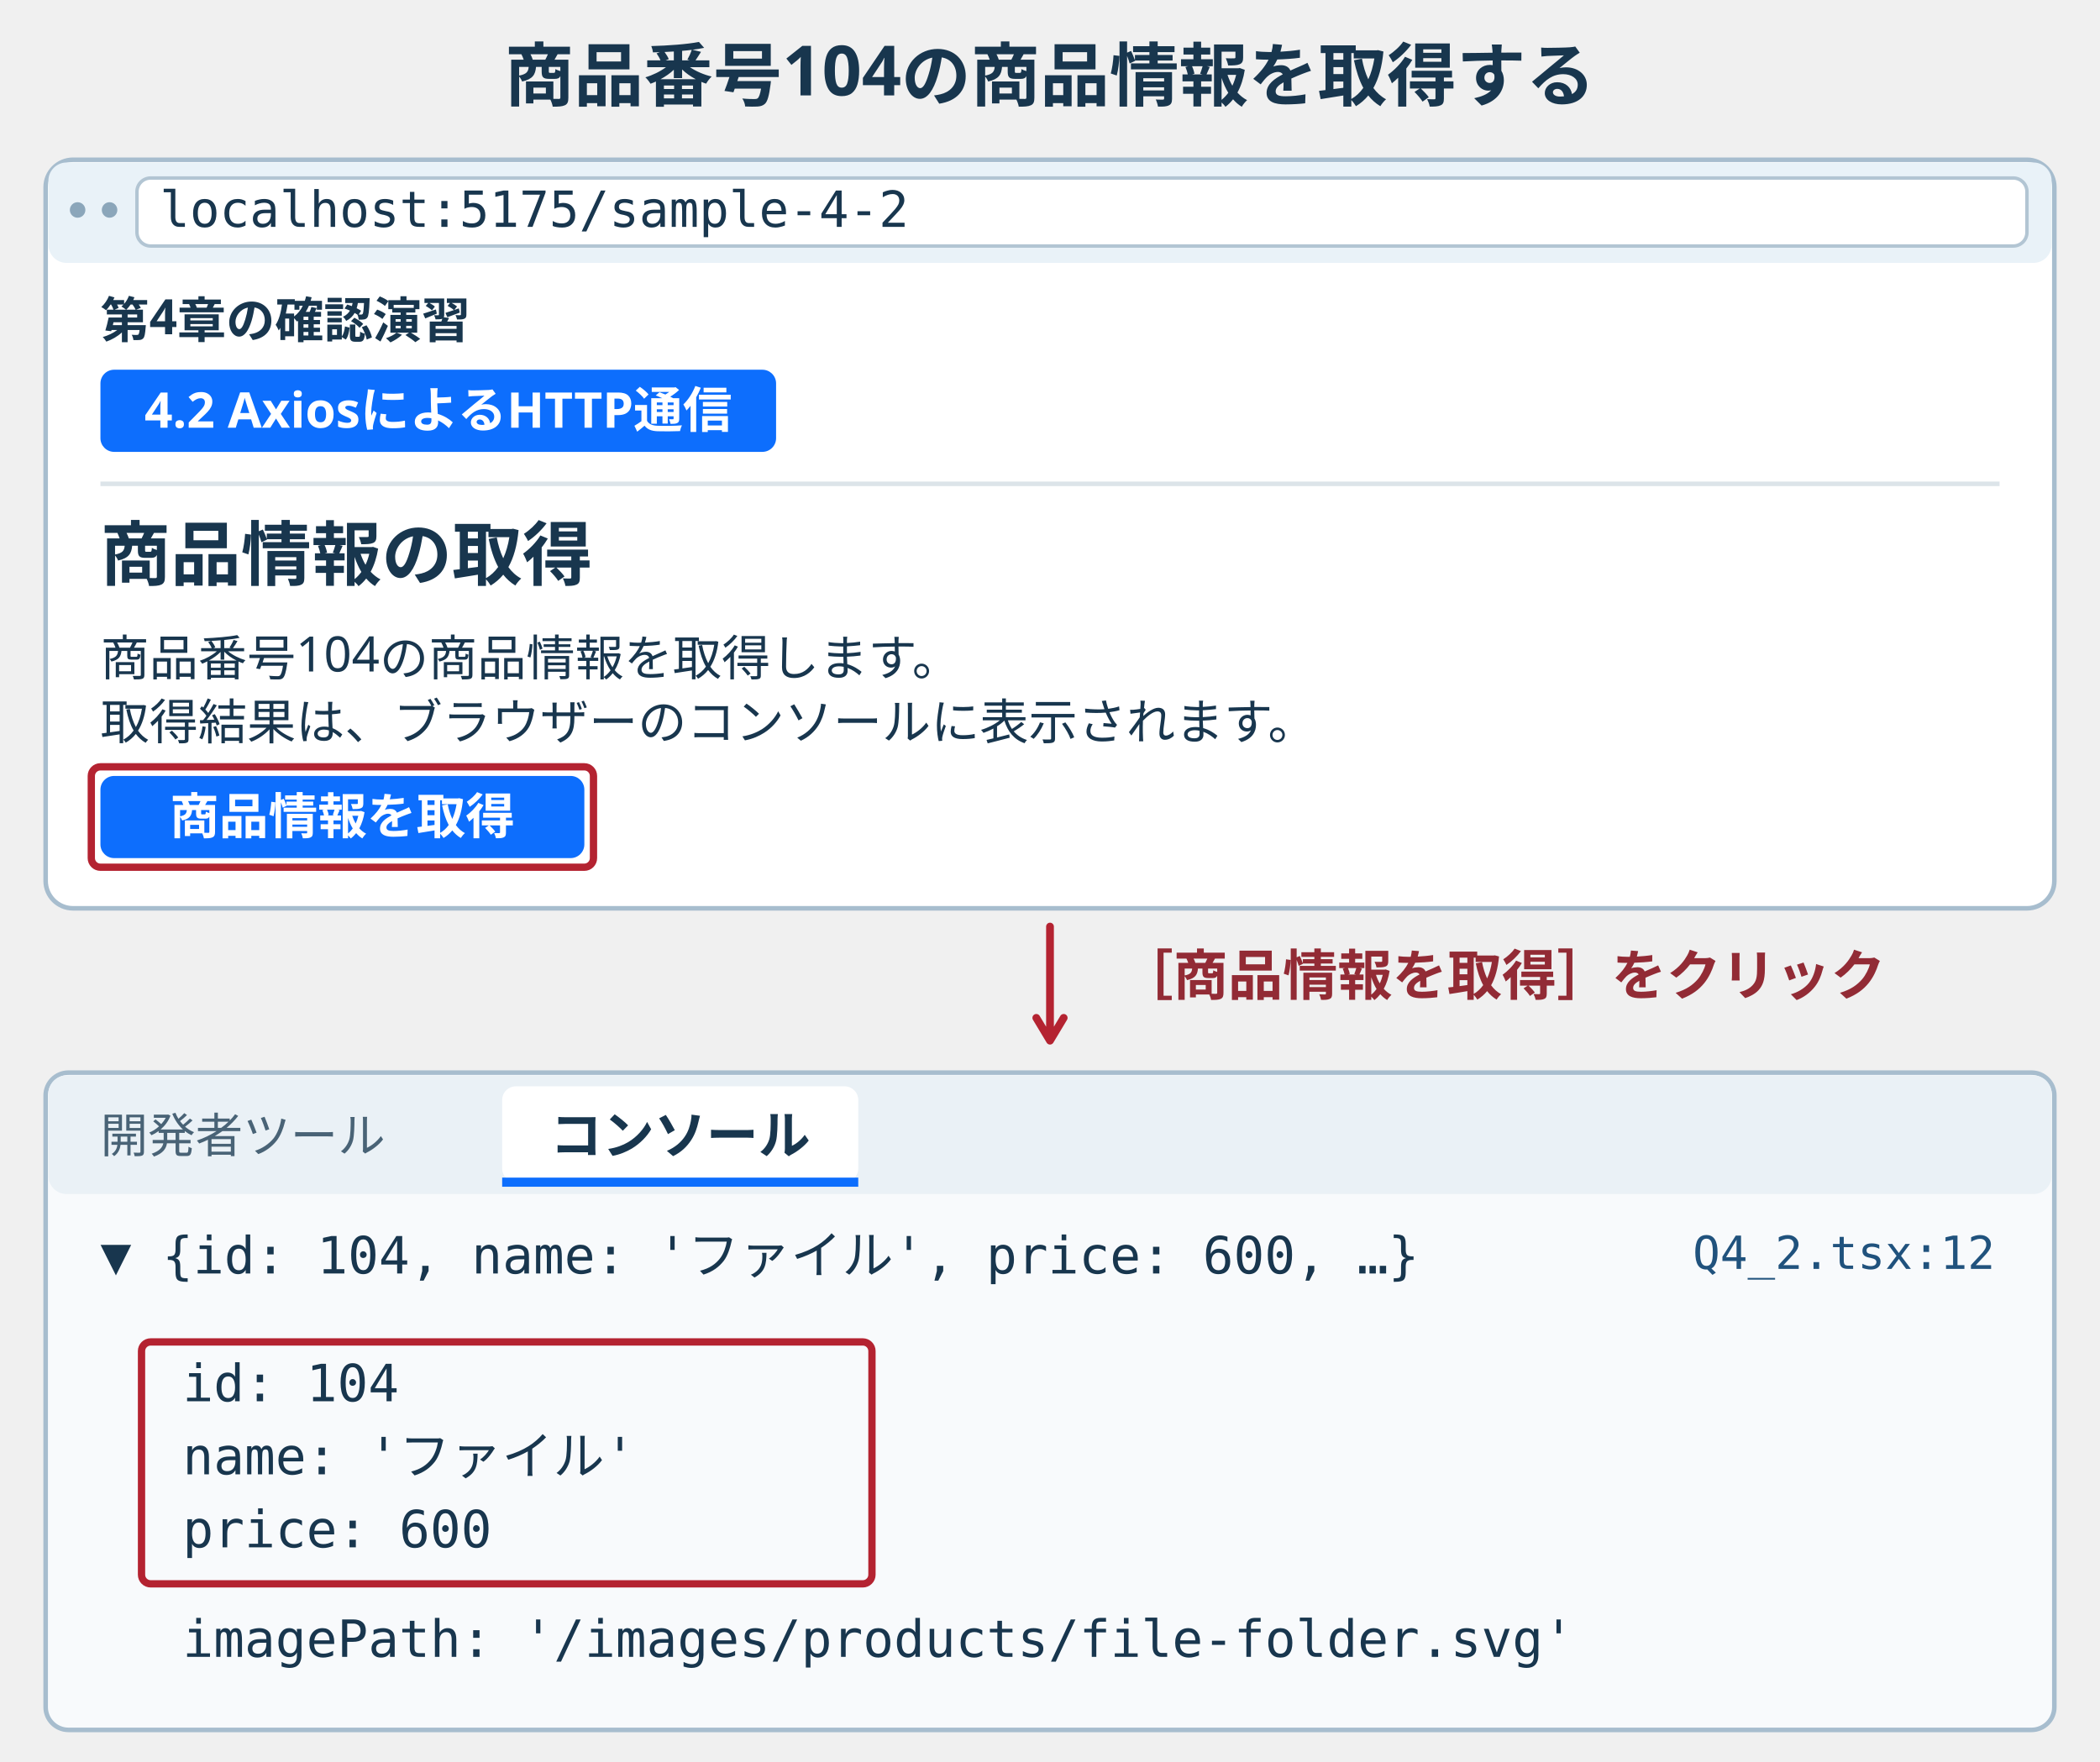
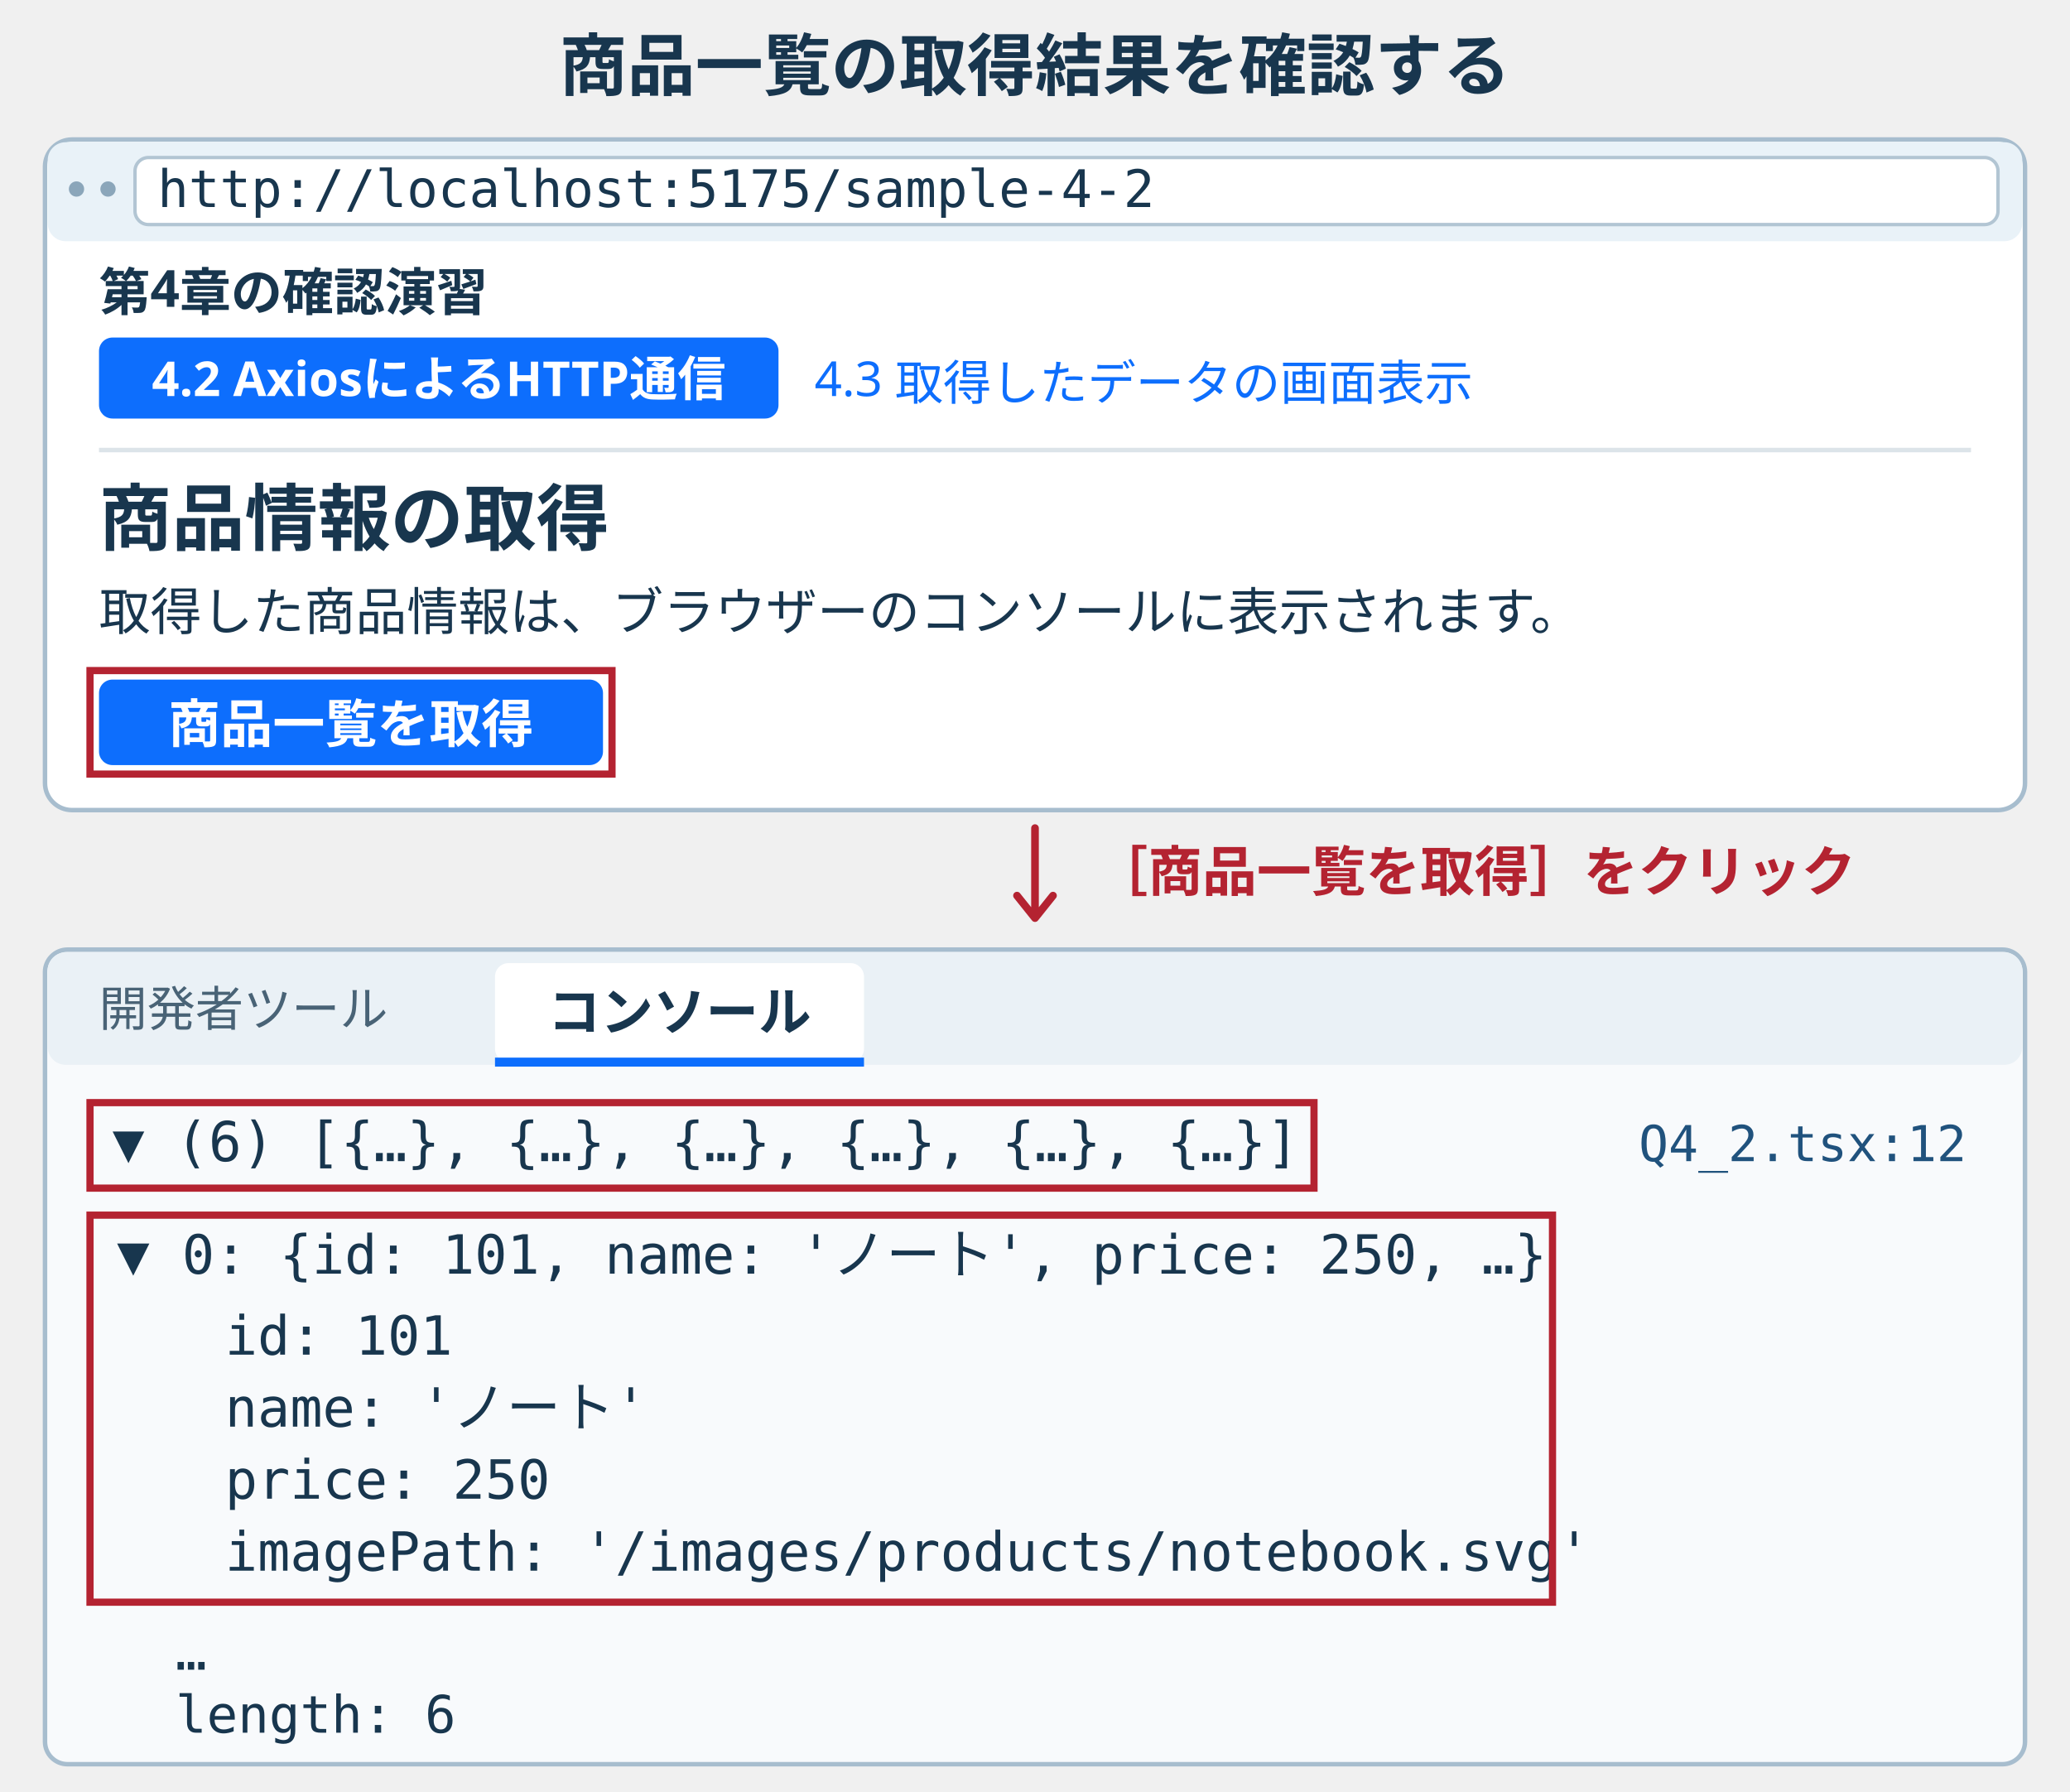
- <svg xmlns="http://www.w3.org/2000/svg" width="460" height="386" viewBox="0 0 460 386" font-family="Meiryo, sans-serif" role="img">
-   <text x="230" y="22" font-size="15.2" fill="#18364e" text-anchor="middle" font-weight="700" xml:space="preserve">商品番号104の商品情報を取得する</text>
-   <rect x="10" y="35" width="440" height="164" rx="6" fill="#fff" stroke="#a7bdce" stroke-width="1" />
-   <rect x="10.6" y="35.6" width="438.8" height="22" rx="4" fill="#e9f2f8" />
-   <circle cx="17" cy="46" r="1.7" fill="#8ba6ba" />
-   <circle cx="24" cy="46" r="1.7" fill="#8ba6ba" />
-   <rect x="30" y="39" width="414" height="14.9" rx="3" fill="#fff" stroke="#b2c5d3" stroke-width="0.75" />
-   <text x="35" y="49.7" font-size="10.9" fill="#18364e" text-anchor="start" font-family="Consolas, MS Gothic, monospace" xml:space="preserve">localhost:5175/sample-4-2</text>
-   <text x="22" y="74" font-size="10.7" fill="#18364e" text-anchor="start" font-weight="700" xml:space="preserve">第4章の確認演習</text>
-   <rect x="22" y="81" width="148" height="18" rx="3" fill="#0d6efd" />
-   <text x="96.0" y="93.7" font-size="10.8" fill="#fff" text-anchor="middle" font-weight="700" xml:space="preserve">4.2 AxiosによるHTTP通信</text>
-   <path d="M22 106H438" stroke="#dce4e9" stroke-width="1" />
-   <text x="22" y="127" font-size="15.4" fill="#18364e" text-anchor="start" font-weight="700" xml:space="preserve">商品情報の取得</text>
-   <text x="22" y="148" font-size="10.7" fill="#18364e" text-anchor="start" xml:space="preserve">商品番号104の商品情報を取得します。</text>
-   <text x="22" y="162" font-size="10.7" fill="#18364e" text-anchor="start" xml:space="preserve">取得結果は、ブラウザーのコンソールに表示されます。</text>
-   <rect x="22" y="170" width="106" height="18" rx="3" fill="#0d6efd" />
-   <text x="75.0" y="182.7" font-size="10.8" fill="#fff" text-anchor="middle" font-weight="700" xml:space="preserve">商品情報を取得</text>
-   <rect x="20" y="168" width="110" height="22" rx="2" fill="none" stroke="#b42331" stroke-width="1.6" />
-   <path d="M230 203L230 228M233.00 223.00L230 228L227.00 223.00" fill="none" stroke="#b42331" stroke-width="1.7" stroke-linejoin="round" stroke-linecap="round" />
-   <text x="245" y="218" font-size="12.0" fill="#922b35" text-anchor="start" font-weight="700" xml:space="preserve">［商品情報を取得］をクリック</text>
-   <rect x="10" y="235" width="440" height="144" rx="5" fill="#f8fafc" stroke="#a7bdce" stroke-width="1" />
-   <rect x="10.6" y="235.6" width="438.8" height="26" rx="4" fill="#eaf1f6" />
-   <text x="22" y="252.5" font-size="10.4" fill="#496376" text-anchor="start" xml:space="preserve">開発者ツール</text>
-   <rect x="110" y="238" width="78" height="21" rx="3" fill="#fff" />
-   <text x="149" y="252.8" font-size="11.4" fill="#18364e" text-anchor="middle" font-weight="700" xml:space="preserve">コンソール</text>
-   <path d="M110 259H188" stroke="#0d6efd" stroke-width="2" />
-   <text x="22" y="279" font-size="11.25" fill="#18364e" text-anchor="start" font-family="Consolas, MS Gothic, monospace" xml:space="preserve">▼ {id: 104, name: 'ファイル', price: 600, …}</text>
-   <text x="437" y="278" font-size="10" fill="#20527d" text-anchor="end" font-family="Consolas, MS Gothic, monospace" xml:space="preserve">Q4_2.tsx:12</text>
-   <text x="40" y="307" font-size="11.25" fill="#18364e" text-anchor="start" font-family="Consolas, MS Gothic, monospace" xml:space="preserve">id: 104</text>
-   <text x="40" y="323" font-size="11.25" fill="#18364e" text-anchor="start" font-family="Consolas, MS Gothic, monospace" xml:space="preserve">name: 'ファイル'</text>
-   <text x="40" y="339" font-size="11.25" fill="#18364e" text-anchor="start" font-family="Consolas, MS Gothic, monospace" xml:space="preserve">price: 600</text>
-   <text x="40" y="363" font-size="11.25" fill="#18364e" text-anchor="start" font-family="Consolas, MS Gothic, monospace" xml:space="preserve">imagePath: '/images/products/file-folder.svg'</text>
-   <rect x="31" y="294" width="160" height="53" rx="2" fill="none" stroke="#b42331" stroke-width="1.6" />
+ <svg xmlns="http://www.w3.org/2000/svg" width="460" height="398" viewBox="0 0 460 398" font-family="Meiryo, sans-serif" role="img">
+   <text x="230" y="20" font-size="15.1" fill="#18364e" text-anchor="middle" font-weight="700" xml:space="preserve">商品一覧の取得結果を確認する</text>
+   <rect x="10" y="31" width="440" height="149" rx="6" fill="#fff" stroke="#a7bdce" stroke-width="1" />
+   <rect x="10.6" y="31.6" width="438.8" height="22" rx="4" fill="#e9f2f8" stroke="none" stroke-width="1" />
+   <circle cx="17" cy="42" r="1.7" fill="#8ba6ba" />
+   <circle cx="24" cy="42" r="1.7" fill="#8ba6ba" />
+   <rect x="30" y="35" width="414" height="14.9" rx="3" fill="#fff" stroke="#b2c5d3" stroke-width="0.75" />
+   <text x="35" y="46" font-size="11.5" fill="#18364e" text-anchor="start" font-family="Consolas, MS Gothic, monospace" xml:space="preserve">http://localhost:5175/sample-4-2</text>
+   <text x="22" y="69" font-size="11.4" fill="#18364e" text-anchor="start" font-weight="700" xml:space="preserve">第4章の確認演習</text>
+   <rect x="22" y="75" width="151" height="18" rx="3" fill="#0d6efd" stroke="none" stroke-width="1" />
+   <text x="97.5" y="88" font-size="10.7" fill="#fff" text-anchor="middle" font-weight="700" xml:space="preserve">4.2 AxiosによるHTTP通信</text>
+   <text x="181" y="88" font-size="10.7" fill="#0d6efd" text-anchor="start" xml:space="preserve">4.3 取得したデータの画面表示</text>
+   <path d="M22 100H438" stroke="#dce4e9" stroke-width="1" />
+   <text x="22" y="121" font-size="16.2" fill="#18364e" text-anchor="start" font-weight="700" xml:space="preserve">商品情報の取得</text>
+   <text x="22" y="140" font-size="11.4" fill="#18364e" text-anchor="start" xml:space="preserve">取得した商品情報は、ブラウザーのコンソールに表示されます。</text>
+   <rect x="22" y="151" width="112" height="19" rx="3" fill="#0d6efd" stroke="none" stroke-width="1" />
+   <text x="78" y="165" font-size="11.6" fill="#fff" text-anchor="middle" font-weight="700" xml:space="preserve">商品一覧を取得</text>
+   <rect x="20" y="149" width="116" height="23" rx="0" fill="none" stroke="#b42331" stroke-width="1.6" />
+   <path d="M230 184V204M226 199L230 204L234 199" fill="none" stroke="#b42331" stroke-width="1.7" stroke-linejoin="round" stroke-linecap="round" />
+   <text x="243" y="198" font-size="12.1" fill="#b42331" text-anchor="start" font-weight="700" xml:space="preserve">［商品一覧を取得］をクリック</text>
+   <rect x="10" y="211" width="440" height="181" rx="5" fill="#f8fafc" stroke="#a7bdce" stroke-width="1" />
+   <rect x="10.6" y="211.6" width="438.8" height="25" rx="4" fill="#eaf1f6" stroke="none" stroke-width="1" />
+   <text x="22" y="228" font-size="10.7" fill="#496376" text-anchor="start" xml:space="preserve">開発者ツール</text>
+   <rect x="110" y="214" width="82" height="22" rx="3" fill="#fff" stroke="none" stroke-width="1" />
+   <text x="151" y="229" font-size="11.7" fill="#18364e" text-anchor="middle" font-weight="700" xml:space="preserve">コンソール</text>
+   <path d="M110 236H192" stroke="#0d6efd" stroke-width="2" />
+   <text x="25" y="258" font-size="11.8" fill="#18364e" text-anchor="start" font-family="Consolas, MS Gothic, monospace" xml:space="preserve">▼</text>
+   <text x="39" y="258" font-size="12.2" fill="#18364e" text-anchor="start" font-family="Consolas, MS Gothic, monospace" xml:space="preserve">(6) [{…}, {…}, {…}, {…}, {…}, {…}]</text>
+   <text x="437" y="258" font-size="11.0" fill="#20527d" text-anchor="end" font-family="Consolas, MS Gothic, monospace" xml:space="preserve">Q4_2.tsx:12</text>
+   <rect x="20" y="245" width="272" height="19" rx="0" fill="none" stroke="#b42331" stroke-width="1.6" />
+   <text x="26" y="283" font-size="12.0" fill="#18364e" text-anchor="start" font-family="Consolas, MS Gothic, monospace" xml:space="preserve">▼ 0: {id: 101, name: 'ノート', price: 250, …}</text>
+   <text x="50" y="301" font-size="12.0" fill="#18364e" text-anchor="start" font-family="Consolas, MS Gothic, monospace" xml:space="preserve">id: 101</text>
+   <text x="50" y="317" font-size="12.0" fill="#18364e" text-anchor="start" font-family="Consolas, MS Gothic, monospace" xml:space="preserve">name: 'ノート'</text>
+   <text x="50" y="333" font-size="12.0" fill="#18364e" text-anchor="start" font-family="Consolas, MS Gothic, monospace" xml:space="preserve">price: 250</text>
+   <text x="50" y="349" font-size="12.0" fill="#18364e" text-anchor="start" font-family="Consolas, MS Gothic, monospace" xml:space="preserve">imagePath: '/images/products/notebook.svg'</text>
+   <rect x="20" y="270" width="325" height="86" rx="0" fill="none" stroke="#b42331" stroke-width="1.6" />
+   <text x="39" y="371" font-size="11.5" fill="#18364e" text-anchor="start" font-family="Consolas, MS Gothic, monospace" xml:space="preserve">…</text>
+   <text x="39" y="385" font-size="11.5" fill="#18364e" text-anchor="start" font-family="Consolas, MS Gothic, monospace" xml:space="preserve">length: 6</text>
</svg>
